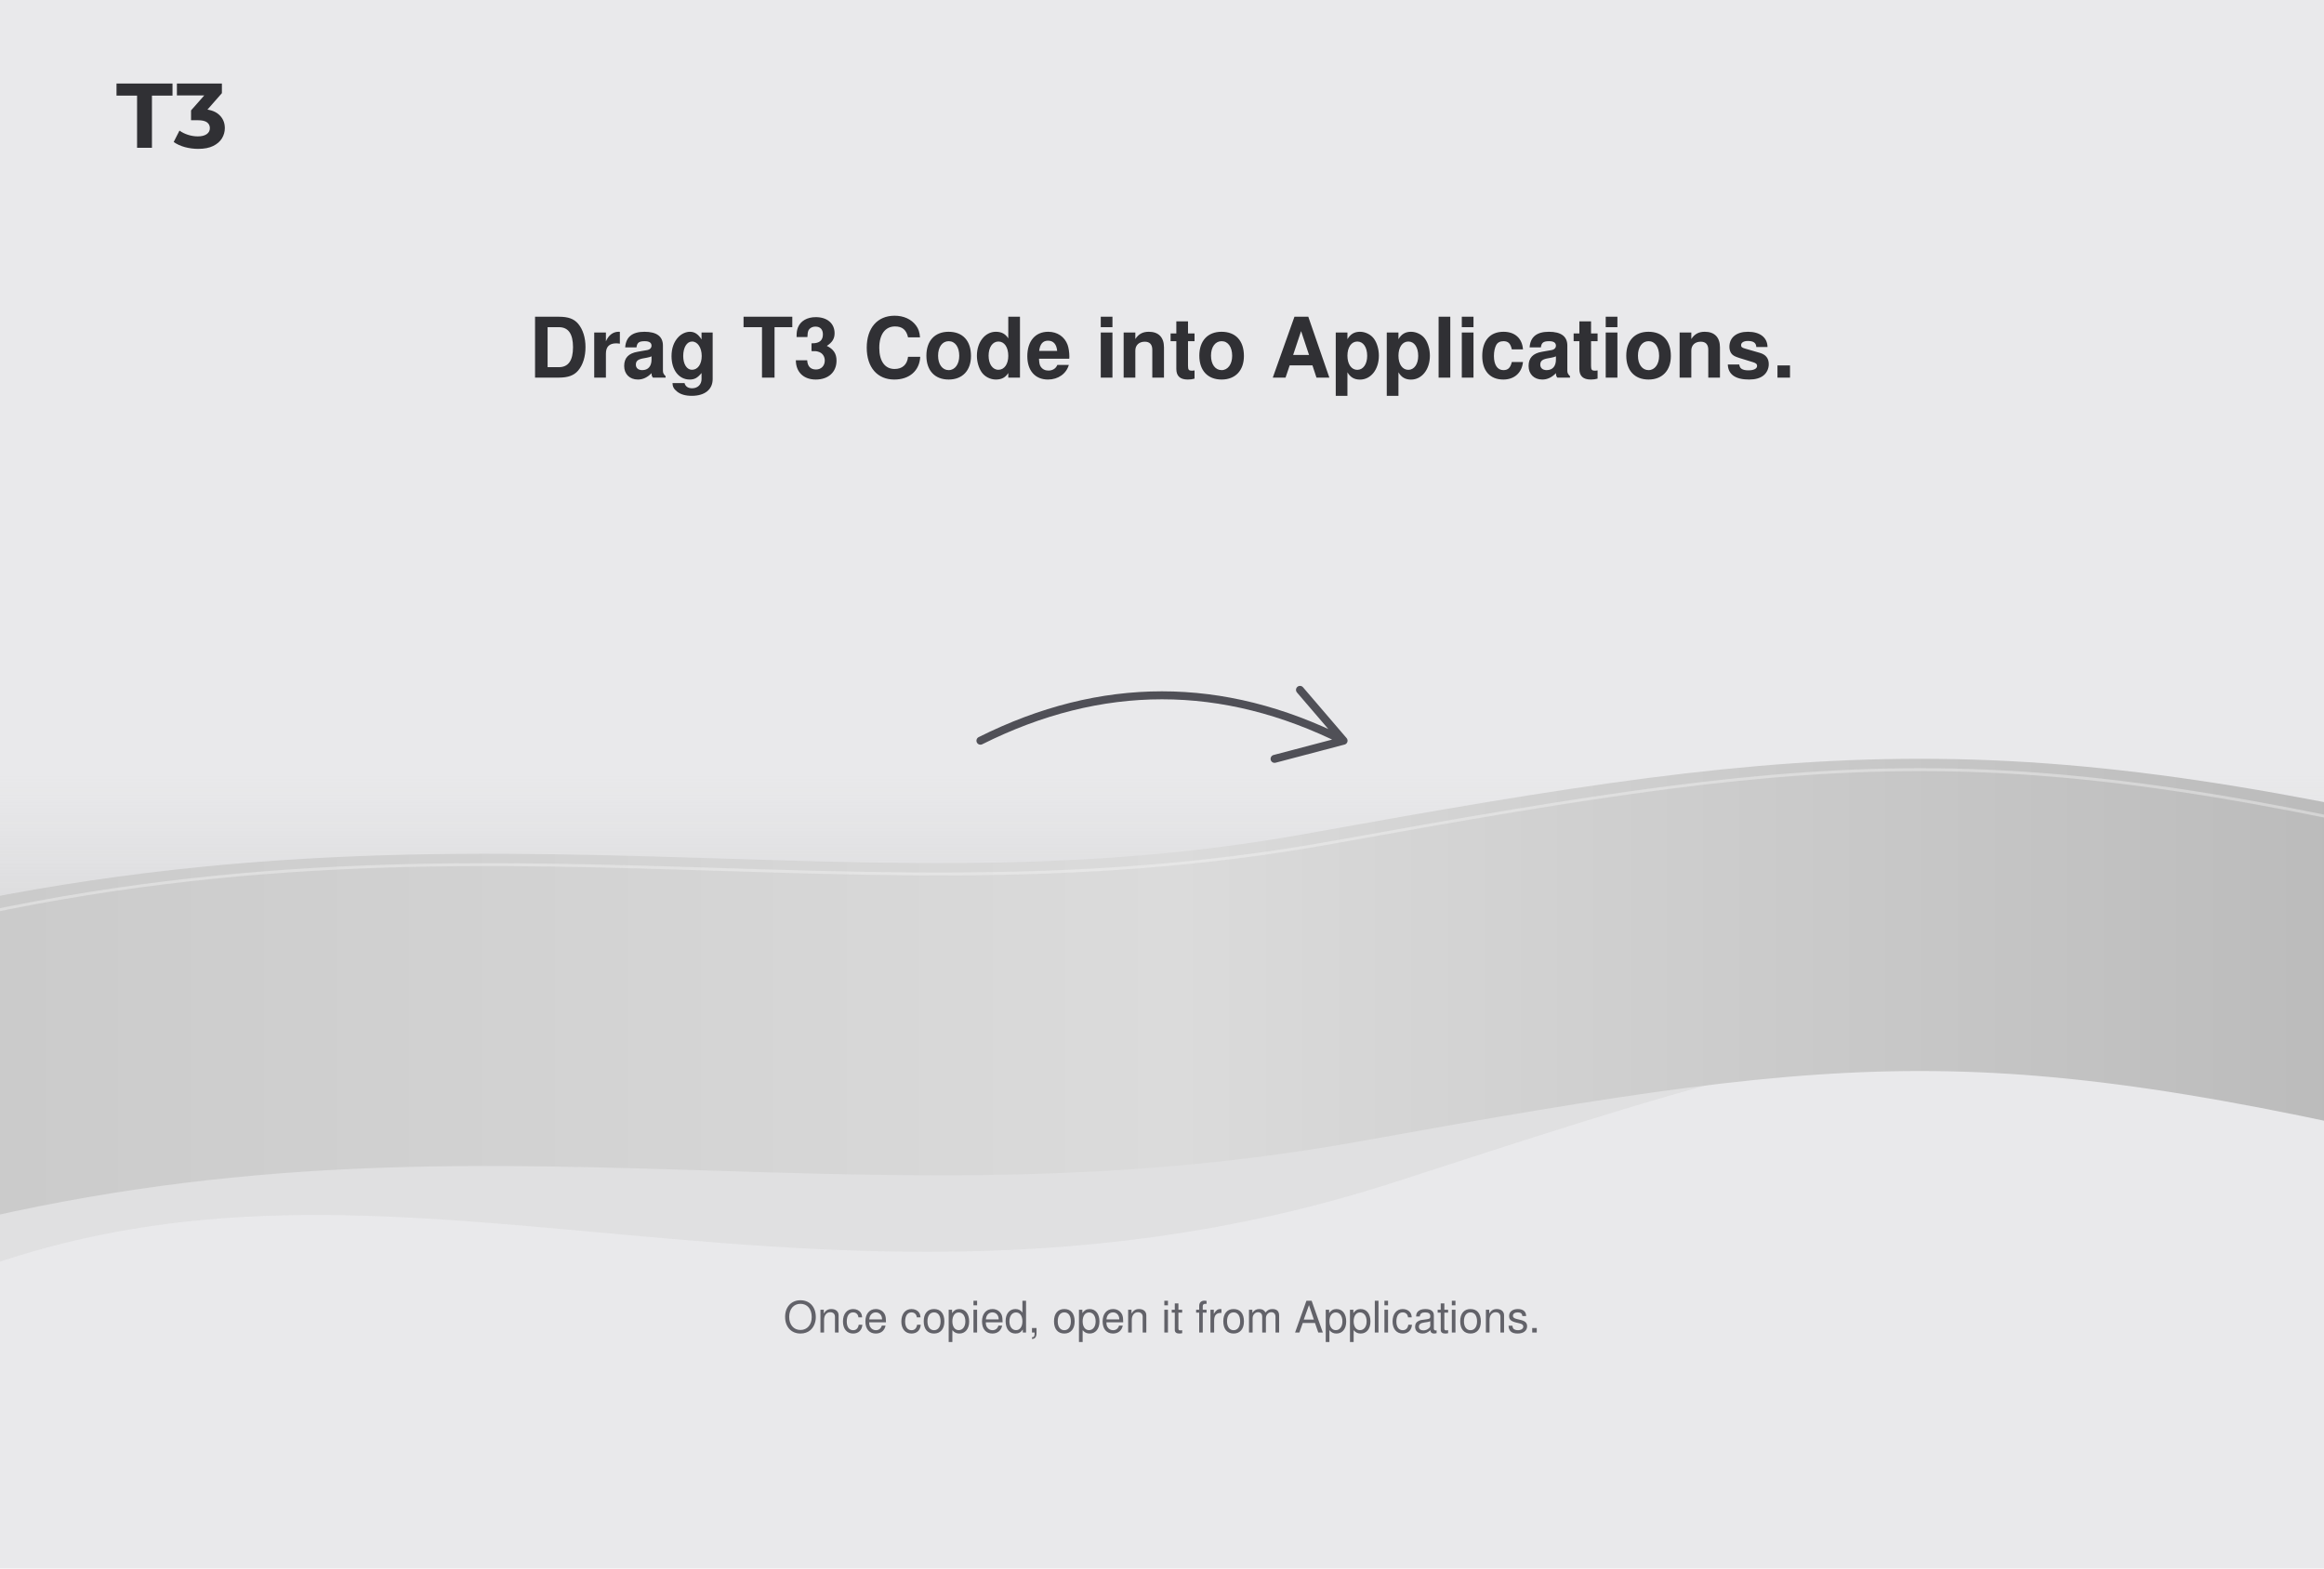
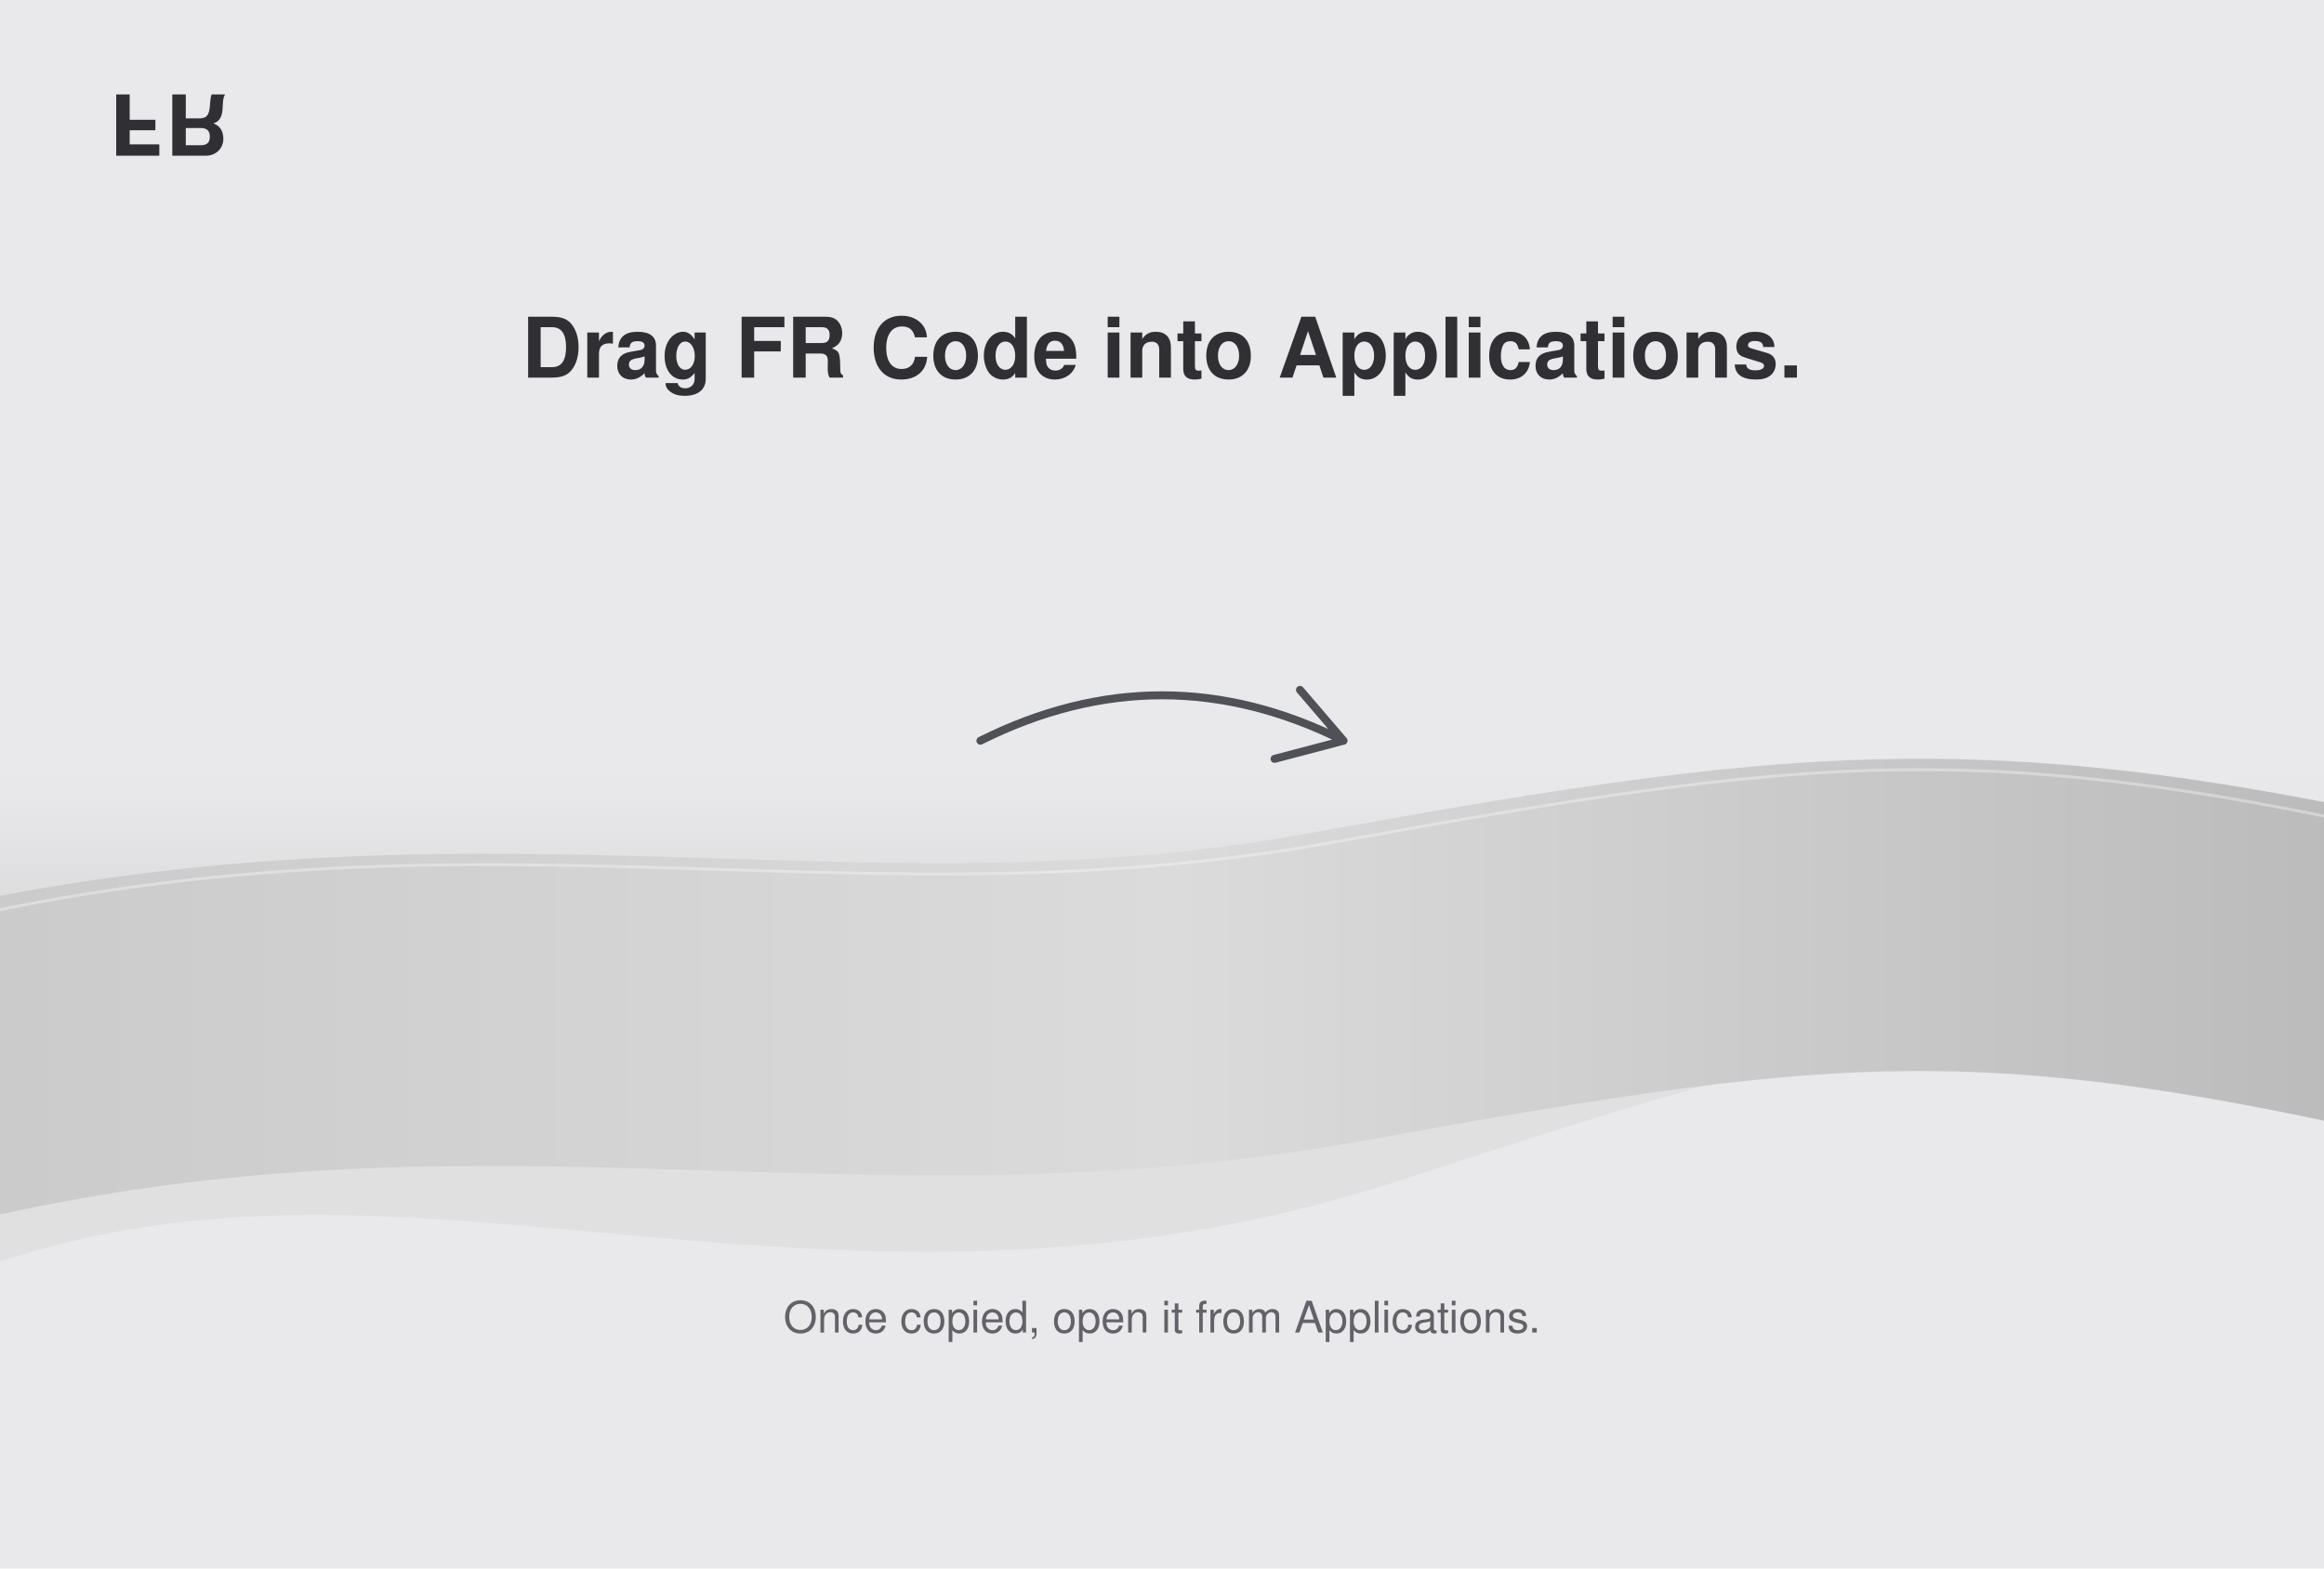
<svg xmlns="http://www.w3.org/2000/svg" width="1280" height="864" viewBox="0 0 640 432">
  <defs>
    <linearGradient id="veil" x1="0" y1="0" x2="0" y2="1">
      <stop stop-color="#B7B7B7" stop-opacity="0" />
      <stop offset=".55" stop-color="#A5A5A5" stop-opacity=".24" />
      <stop offset="1" stop-color="#D1D1D1" stop-opacity=".4" />
    </linearGradient>
    <linearGradient id="silk" x1="0" y1="0" x2="1" y2="0">
      <stop stop-color="#C8C8C8" />
      <stop offset=".5" stop-color="#DBDBDB" />
      <stop offset="1" stop-color="#B5B5B5" />
    </linearGradient>
  </defs>
  <rect width="640" height="432" fill="#E9E9EB" />
  <path d="M-60 293C95 220 214 304 362 256S559 191 707 257" stroke="url(#veil)" stroke-width="146" fill="none" opacity="1" stroke-linecap="round" stroke-linejoin="round" />
  <path d="M-60 306C113 252 223 298 367 272S553 242 707 280" stroke="url(#silk)" stroke-width="86" fill="none" opacity="1" stroke-linecap="round" stroke-linejoin="round" />
  <path d="M-60 266C113 212 223 258 367 232S553 202 707 240" stroke="#F5F5F5" stroke-width="0.8" fill="none" opacity="0.42" stroke-linecap="round" stroke-linejoin="round" />
-   <svg x="32" y="23" width="30" height="18" viewBox="15.531 37 94.394 56.96" fill="#303034">
-     <path d="M33.451 93V47.56H15.531V37H64.331V47.56H46.411V93H33.451ZM86.725 93.96C82.832 93.96 78.965 93.453 75.125 92.44C71.285 91.373 68.032 89.88 65.365 87.96L70.405 78.04C72.539 79.587 75.019 80.813 77.845 81.72C80.672 82.627 83.525 83.08 86.405 83.08C89.659 83.08 92.219 82.44 94.085 81.16C95.952 79.88 96.885 78.12 96.885 75.88C96.885 73.747 96.059 72.067 94.405 70.84C92.752 69.613 90.085 69 86.405 69H80.485V60.44L96.085 42.76L97.525 47.4H68.165V37H107.365V45.4L91.845 63.08L85.285 59.32H89.045C95.925 59.32 101.125 60.867 104.645 63.96C108.165 67.053 109.925 71.027 109.925 75.88C109.925 79.027 109.099 81.987 107.445 84.76C105.792 87.48 103.259 89.693 99.845 91.4C96.432 93.107 92.059 93.96 86.725 93.96Z" />
+   <svg x="32" y="26" width="30.0" height="16.9" viewBox="69.00 0.00 1268.00 714.00" fill="#303034">
+     <path d="M69.0 714 V0 H226.0 V295 H525.0 V417 H226.0 V582 H571.0 V714ZM879 391 V592 H1051Q1105 592 1132.0 568.5Q1159 545 1159 493Q1159 439 1132.0 415.0Q1105 391 1051 391ZM722 714 V0 H879 V279 H1036Q1095 279 1121.0 253.0Q1147 227 1155 171Q1161 128 1164.0 81.0Q1167 34 1180 0 H1337Q1326 15 1320.5 36.5Q1315 58 1312.5 82.0Q1310 106 1309.0 129.0Q1308 152 1307 169Q1305 196 1299.5 223.0Q1294 250 1282.0 272.5Q1270 295 1251.0 311.5Q1232 328 1203 336 V338Q1263 362 1289.5 408.0Q1316 454 1316 517Q1316 558 1301.5 593.5Q1287 629 1259.5 656.0Q1232 683 1193.5 698.5Q1155 714 1107 714Z" />
  </svg>
-   <text x="320" y="104" fill="#303034" font-family="Helvetica" font-size="23" font-weight="700" text-anchor="middle">Drag T3 Code into Applications.</text>
+   <text x="320" y="104" fill="#303034" font-family="Helvetica" font-size="23" font-weight="700" text-anchor="middle">Drag FR Code into Applications.</text>
  <path d="M270 204Q320 179 370 204M358 190L370 204L351 209" stroke="#505057" stroke-width="2.2" fill="none" opacity="1" stroke-linecap="round" stroke-linejoin="round" />
  <text x="320" y="367" fill="#626269" font-family="Helvetica" font-size="12" font-weight="400" text-anchor="middle">Once copied, open it from Applications.</text>
</svg>
